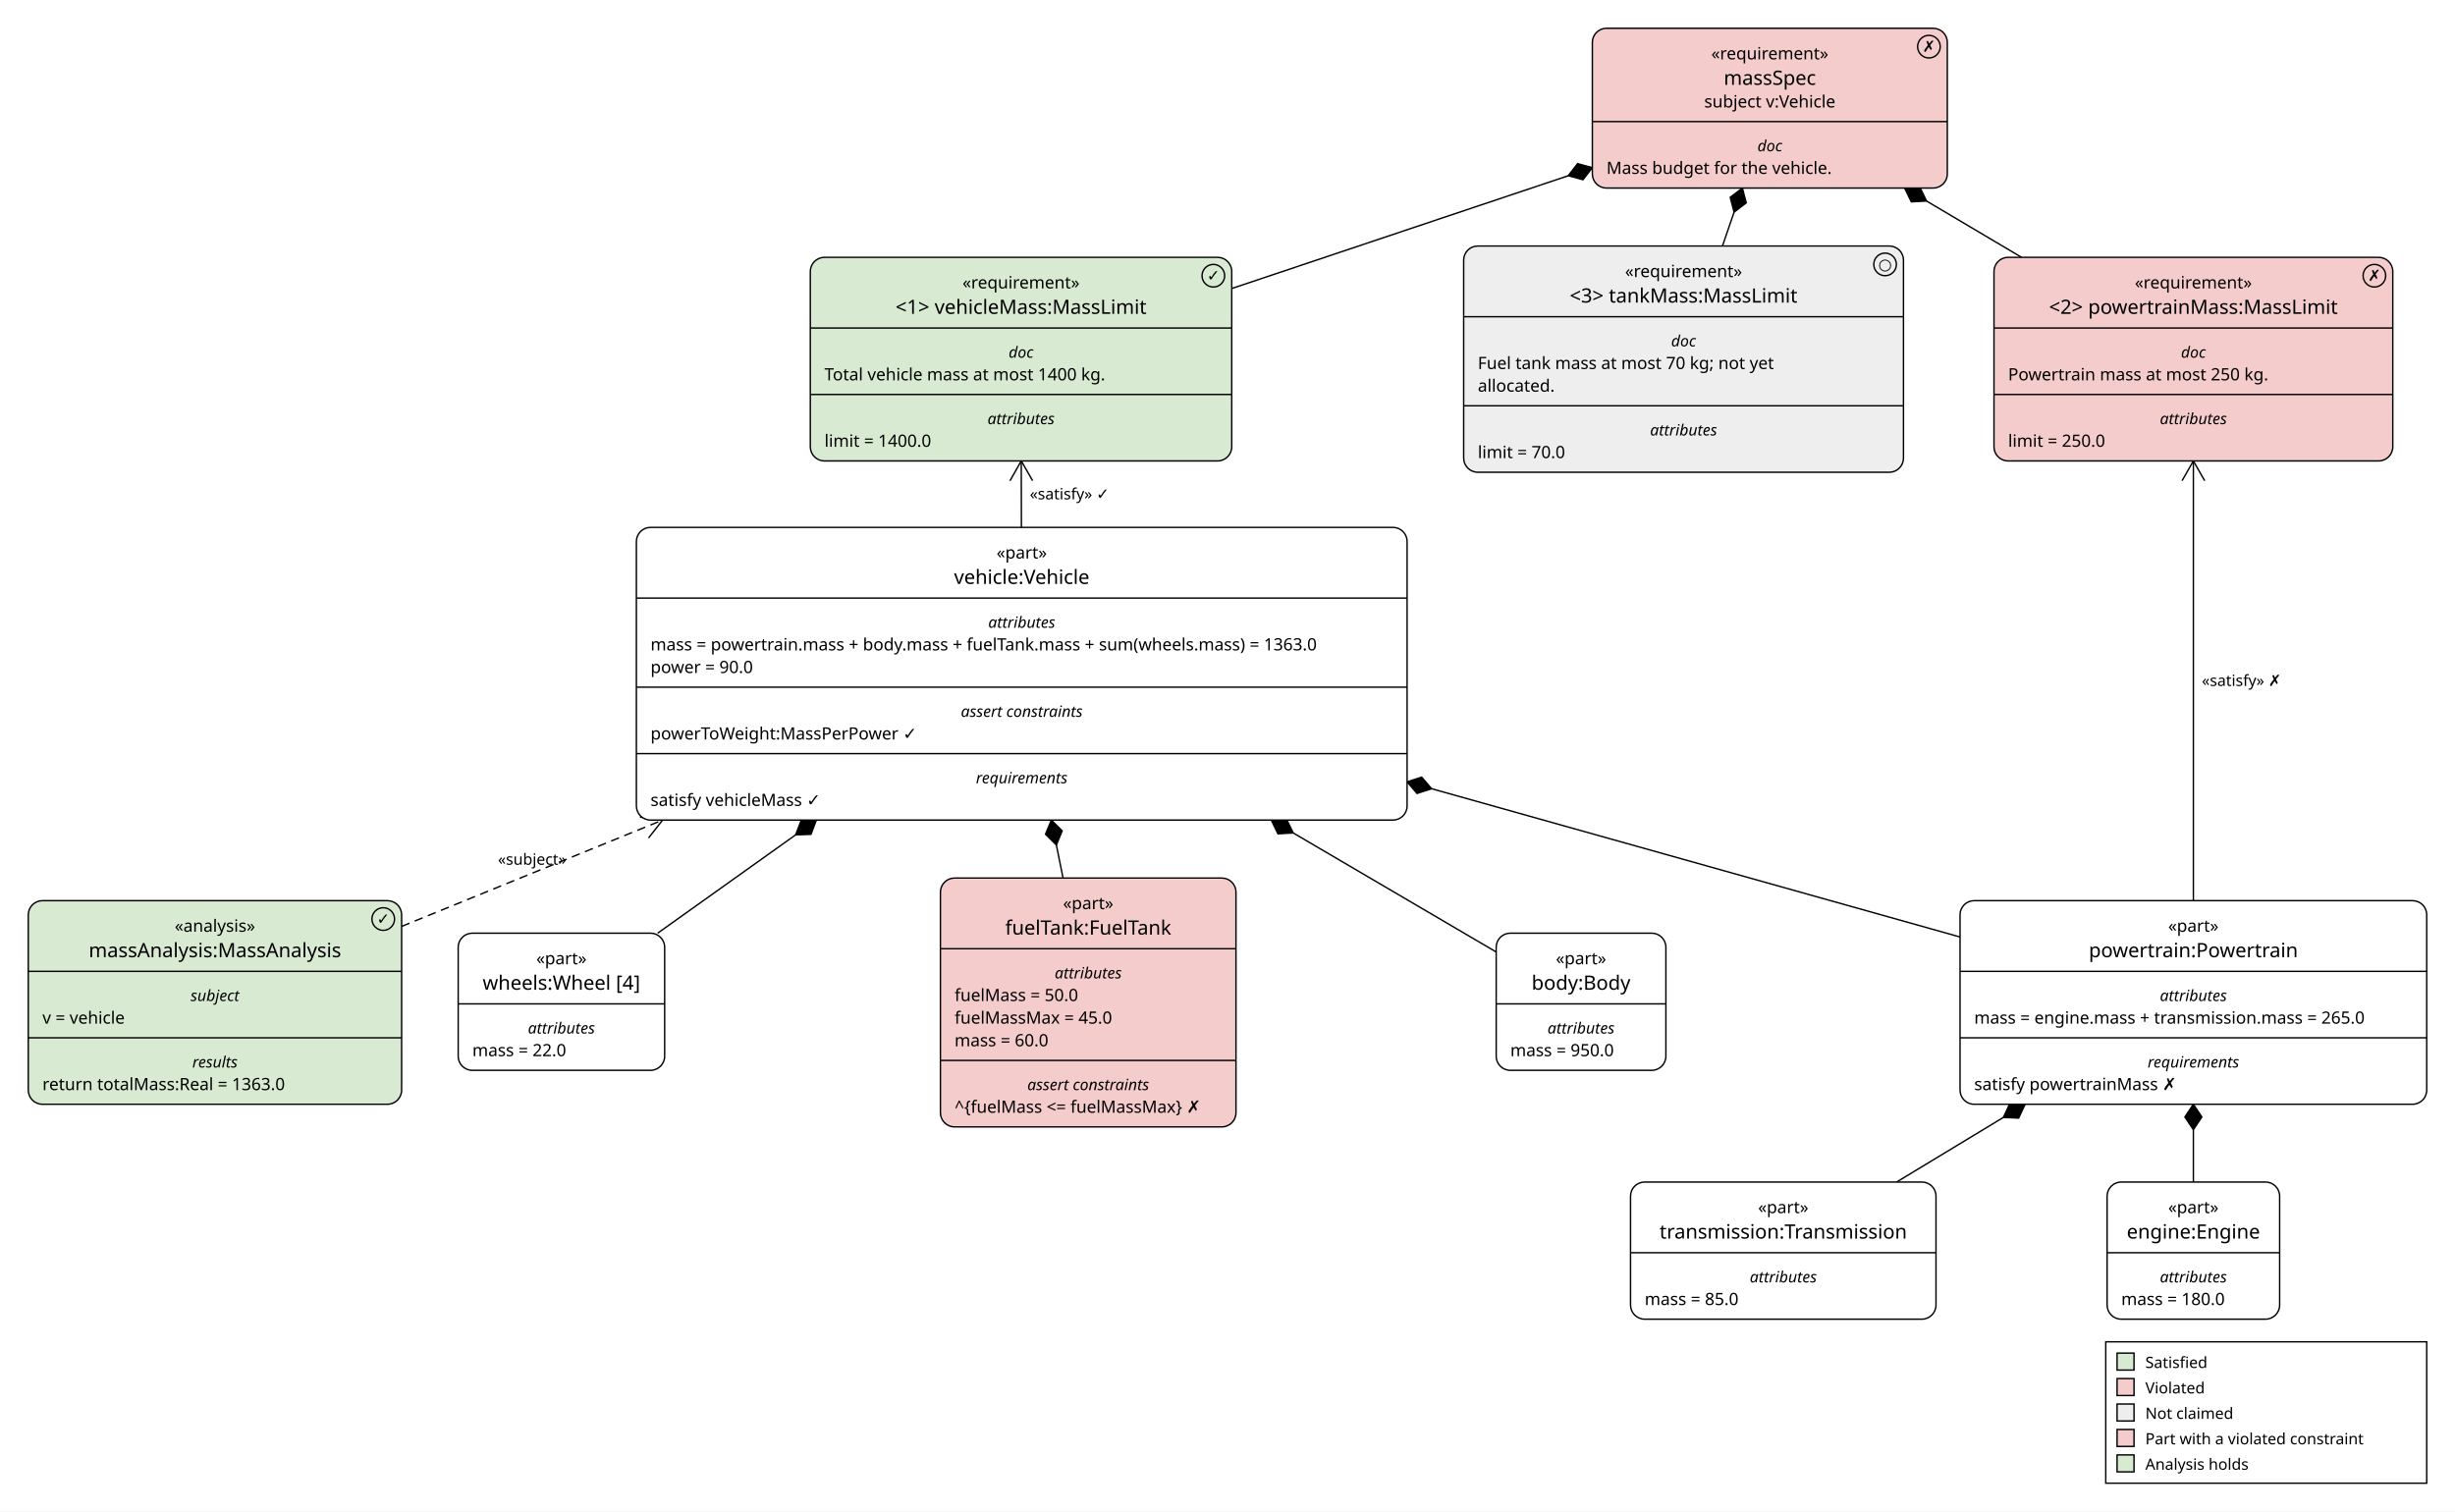
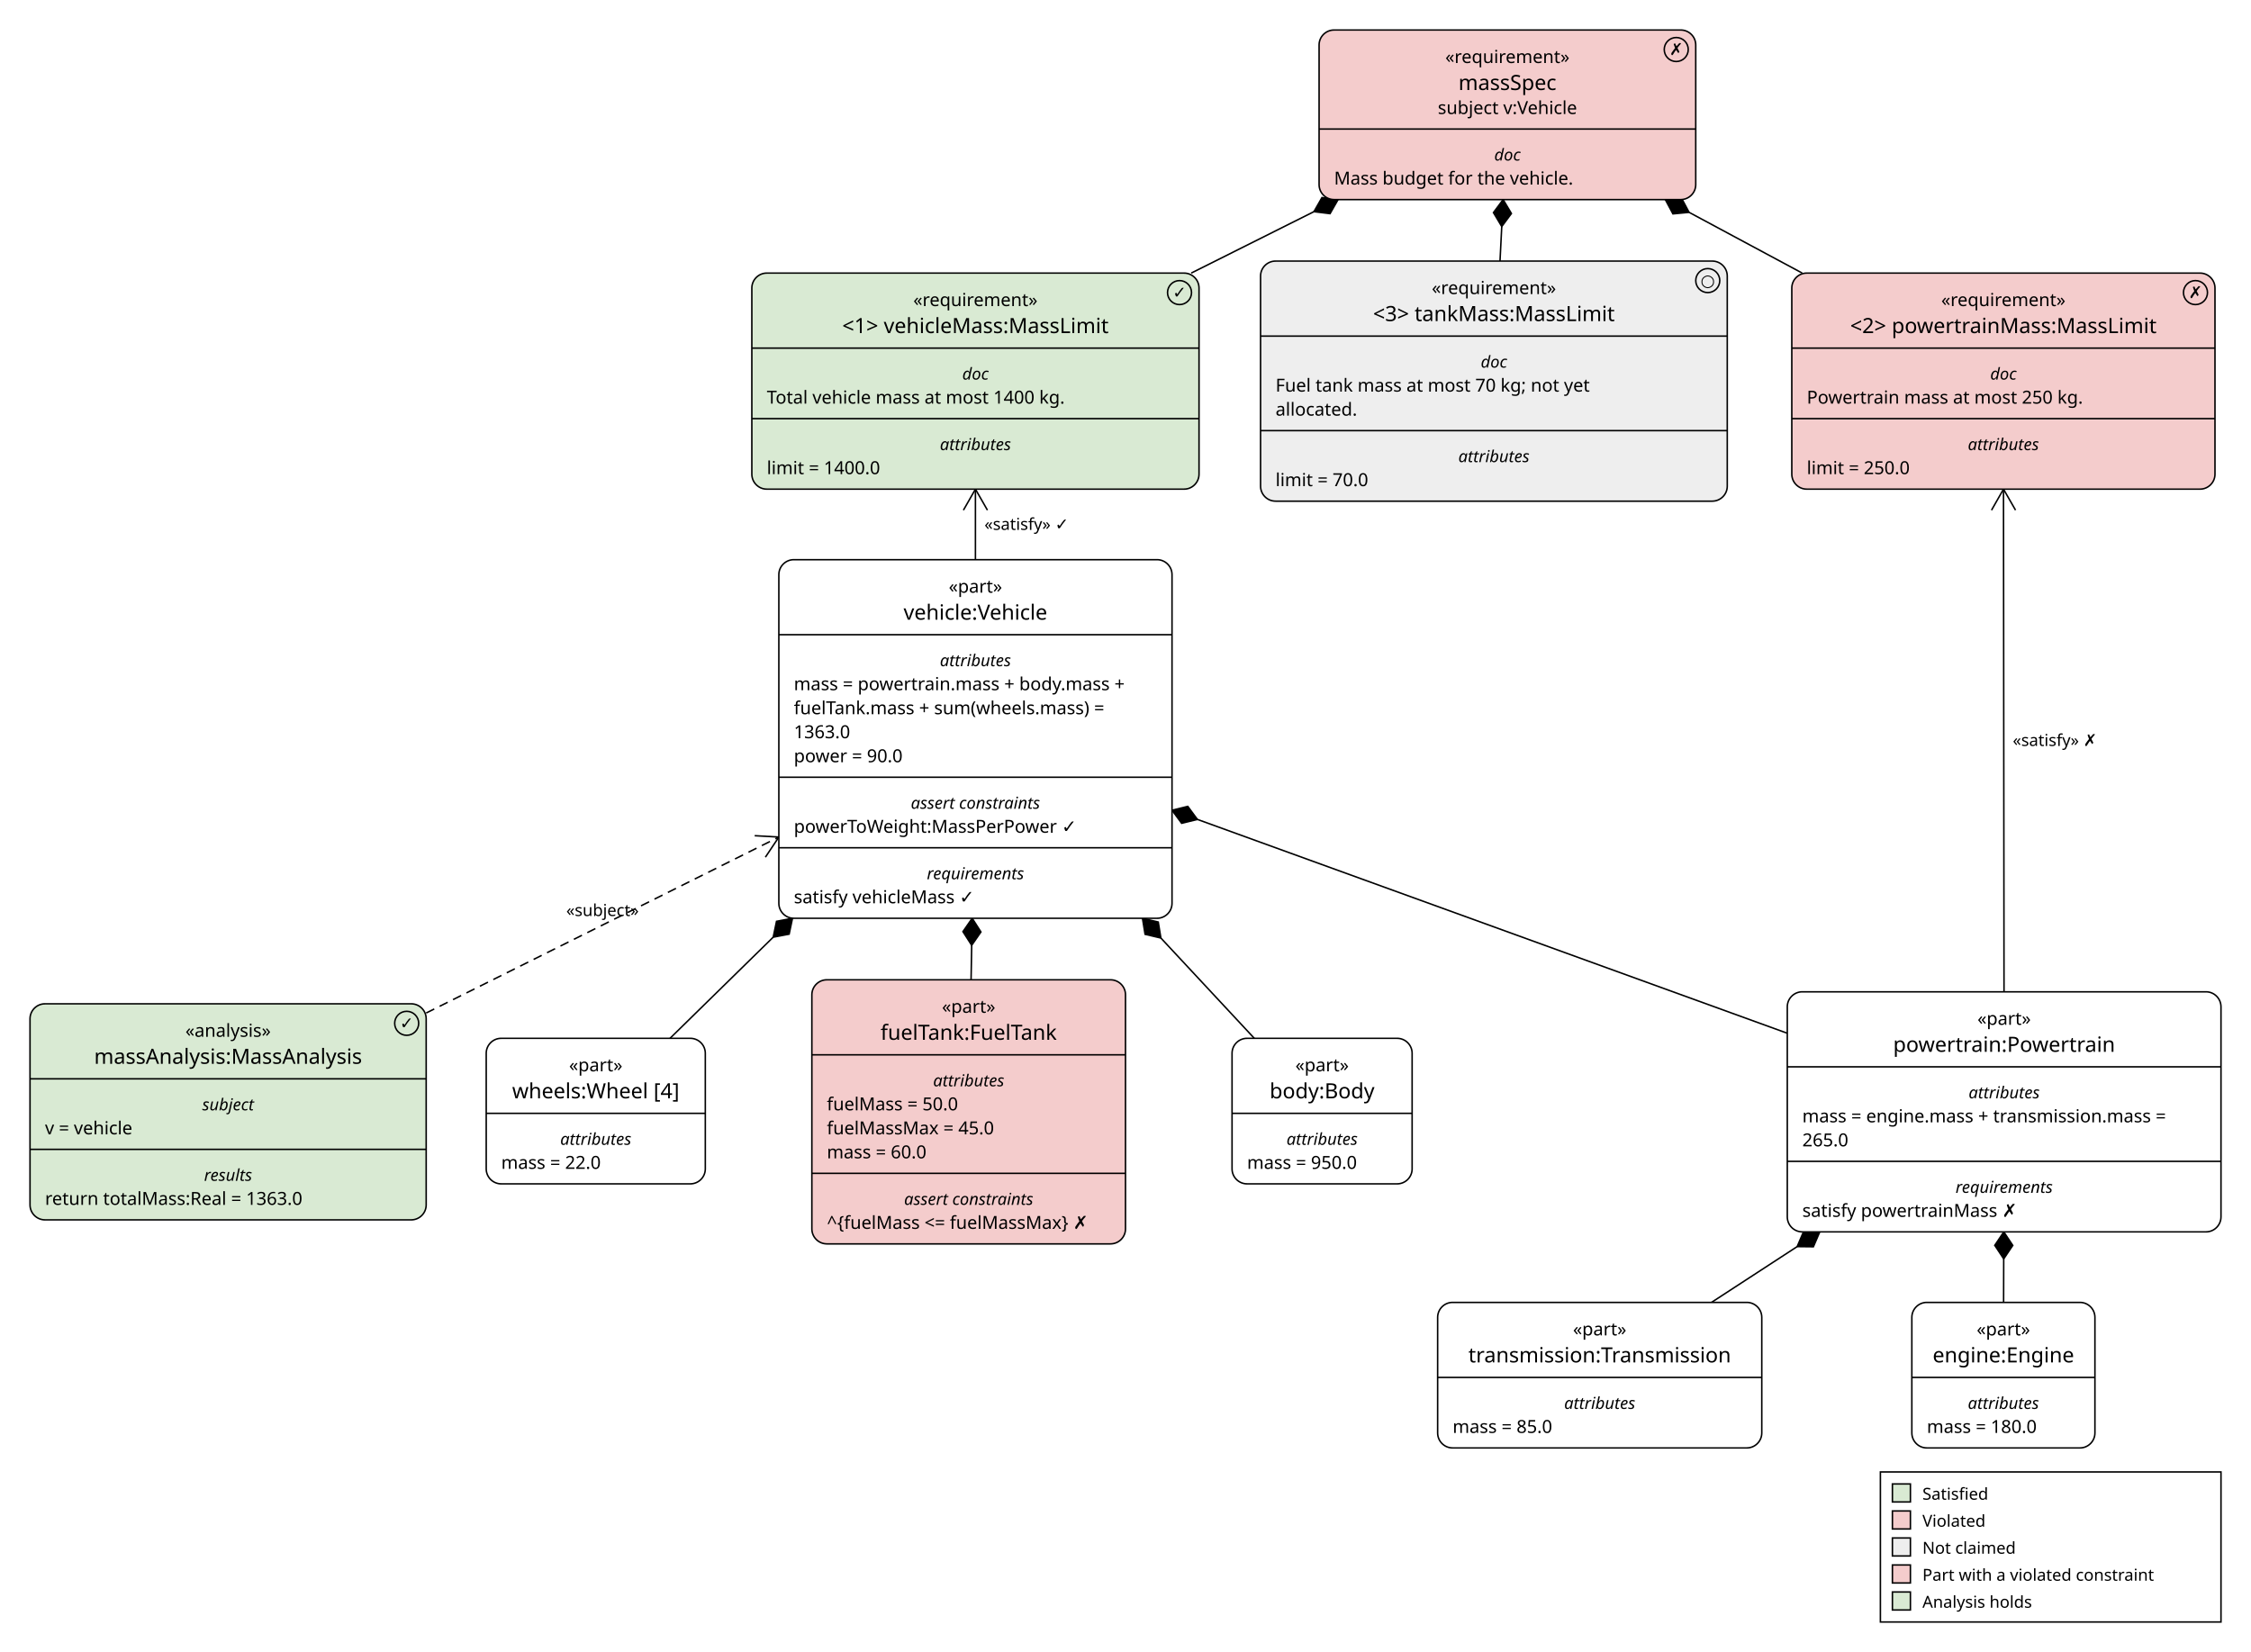
- <svg xmlns="http://www.w3.org/2000/svg" width="1736" height="1069" viewBox="0 0 1736 1069" font-family="sans-serif">
-   <rect x="0" y="0" width="1736" height="1069" fill="#ffffff" />
-   <polyline points="1362.32,142.18 1429.51,182" fill="none" stroke="#000000" />
-   <polygon points="1346.83,133 1351.52,142.75 1362.32,142.18 1357.64,132.43" fill="#000000" stroke="#000000" />
-   <polyline points="1226.23,150.02 1217.99,174" fill="none" stroke="#000000" />
-   <polygon points="1232.08,133 1223.48,139.56 1226.23,150.02 1234.83,143.46" fill="#000000" stroke="#000000" />
-   <polyline points="1108.93,124.29 871,204.05" fill="none" stroke="#000000" />
-   <polygon points="1126,118.57 1115.56,115.74 1108.93,124.29 1119.37,127.12" fill="#000000" stroke="#000000" />
-   <polyline points="914.47,589.11 1058,673.3" fill="none" stroke="#000000" />
-   <polygon points="898.94,580 903.67,589.73 914.47,589.11 909.74,579.38" fill="#000000" stroke="#000000" />
-   <polyline points="746.99,597.64 751.71,621" fill="none" stroke="#000000" />
-   <polygon points="743.42,580 739.32,590.01 746.99,597.64 751.09,587.63" fill="#000000" stroke="#000000" />
-   <polyline points="1012.33,557.83 1386,662.7" fill="none" stroke="#000000" />
-   <polygon points="995,552.97 1002.04,561.18 1012.33,557.83 1005.29,549.63" fill="#000000" stroke="#000000" />
-   <polyline points="1551,799 1551,836" fill="none" stroke="#000000" />
-   <polygon points="1551,781 1545,790 1551,799 1557,790" fill="#000000" stroke="#000000" />
-   <polyline points="1416.63,790.32 1341.14,836" fill="none" stroke="#000000" />
-   <polygon points="1432.03,781 1421.22,780.53 1416.63,790.32 1427.43,790.79" fill="#000000" stroke="#000000" />
-   <polyline points="562.63,590.45 465.05,660" fill="none" stroke="#000000" />
-   <polygon points="577.29,580 566.48,580.34 562.63,590.45 573.44,590.11" fill="#000000" stroke="#000000" />
-   <polyline points="284,655.21 468.54,580" fill="none" stroke="#000000" stroke-dasharray="6 4" />
-   <polyline points="458.59,592.69 468.54,580 452.55,577.88" fill="none" stroke="#000000" />
-   <text x="376.27" y="611.6" text-anchor="middle" font-size="11">«subject»</text>
-   <polyline points="722.27,373 722.16,326" fill="none" stroke="#000000" />
-   <polyline points="730.19,339.98 722.16,326 714.19,340.02" fill="none" stroke="#000000" />
-   <text x="728.21" y="353.17" text-anchor="start" font-size="11">«satisfy» ✓</text>
-   <polyline points="1551,637 1551,326" fill="none" stroke="#000000" />
-   <polyline points="1559,340 1551,326 1543,340" fill="none" stroke="#000000" />
-   <text x="1557" y="485.17" text-anchor="start" font-size="11">«satisfy» ✗</text>
-   <rect x="20" y="637" width="264" height="144" rx="10" fill="#d9ead3" stroke="#000000" />
-   <text x="152" y="659" text-anchor="middle" font-size="12">«analysis»</text>
-   <text x="152" y="677" text-anchor="middle" font-size="14">massAnalysis:MassAnalysis</text>
-   <rect x="263" y="642" width="16" height="16" rx="8" fill="none" stroke="#000000" />
-   <text x="271" y="653.67" text-anchor="middle" font-size="11">✓</text>
-   <polyline points="20,687 284,687" fill="none" stroke="#000000" />
-   <text x="152" y="708" text-anchor="middle" font-size="11" font-style="italic">subject</text>
-   <text x="30" y="724" text-anchor="start" font-size="12">v = vehicle</text>
-   <polyline points="20,734 284,734" fill="none" stroke="#000000" />
-   <text x="152" y="755" text-anchor="middle" font-size="11" font-style="italic">results</text>
-   <text x="30" y="771" text-anchor="start" font-size="12">return totalMass:Real = 1363.0</text>
-   <rect x="1126" y="20" width="251" height="113" rx="10" fill="#f4cccc" stroke="#000000" />
-   <text x="1251.5" y="42" text-anchor="middle" font-size="12">«requirement»</text>
-   <text x="1251.5" y="60" text-anchor="middle" font-size="14">massSpec</text>
-   <text x="1251.5" y="76" text-anchor="middle" font-size="12">subject v:Vehicle</text>
-   <rect x="1356" y="25" width="16" height="16" rx="8" fill="none" stroke="#000000" />
-   <text x="1364" y="36.67" text-anchor="middle" font-size="11">✗</text>
-   <polyline points="1126,86 1377,86" fill="none" stroke="#000000" />
-   <text x="1251.5" y="107" text-anchor="middle" font-size="11" font-style="italic">doc</text>
-   <text x="1136" y="123" text-anchor="start" font-size="12">Mass budget for the vehicle.</text>
-   <rect x="1410" y="182" width="282" height="144" rx="10" fill="#f4cccc" stroke="#000000" />
-   <text x="1551" y="204" text-anchor="middle" font-size="12">«requirement»</text>
-   <text x="1551" y="222" text-anchor="middle" font-size="14">&lt;2&gt; powertrainMass:MassLimit</text>
-   <rect x="1671" y="187" width="16" height="16" rx="8" fill="none" stroke="#000000" />
-   <text x="1679" y="198.67" text-anchor="middle" font-size="11">✗</text>
-   <polyline points="1410,232 1692,232" fill="none" stroke="#000000" />
-   <text x="1551" y="253" text-anchor="middle" font-size="11" font-style="italic">doc</text>
-   <text x="1420" y="269" text-anchor="start" font-size="12">Powertrain mass at most 250 kg.</text>
-   <polyline points="1410,279 1692,279" fill="none" stroke="#000000" />
-   <text x="1551" y="300" text-anchor="middle" font-size="11" font-style="italic">attributes</text>
-   <text x="1420" y="316" text-anchor="start" font-size="12">limit = 250.0</text>
-   <rect x="1035" y="174" width="311" height="160" rx="10" fill="#eeeeee" stroke="#000000" />
-   <text x="1190.5" y="196" text-anchor="middle" font-size="12">«requirement»</text>
-   <text x="1190.5" y="214" text-anchor="middle" font-size="14">&lt;3&gt; tankMass:MassLimit</text>
-   <rect x="1325" y="179" width="16" height="16" rx="8" fill="none" stroke="#000000" />
-   <text x="1333" y="190.67" text-anchor="middle" font-size="11">○</text>
-   <polyline points="1035,224 1346,224" fill="none" stroke="#000000" />
-   <text x="1190.5" y="245" text-anchor="middle" font-size="11" font-style="italic">doc</text>
-   <text x="1045" y="261" text-anchor="start" font-size="12">Fuel tank mass at most 70 kg; not yet</text>
-   <text x="1045" y="277" text-anchor="start" font-size="12">allocated.</text>
-   <polyline points="1035,287 1346,287" fill="none" stroke="#000000" />
-   <text x="1190.5" y="308" text-anchor="middle" font-size="11" font-style="italic">attributes</text>
-   <text x="1045" y="324" text-anchor="start" font-size="12">limit = 70.0</text>
-   <rect x="573" y="182" width="298" height="144" rx="10" fill="#d9ead3" stroke="#000000" />
-   <text x="722" y="204" text-anchor="middle" font-size="12">«requirement»</text>
-   <text x="722" y="222" text-anchor="middle" font-size="14">&lt;1&gt; vehicleMass:MassLimit</text>
-   <rect x="850" y="187" width="16" height="16" rx="8" fill="none" stroke="#000000" />
-   <text x="858" y="198.67" text-anchor="middle" font-size="11">✓</text>
-   <polyline points="573,232 871,232" fill="none" stroke="#000000" />
-   <text x="722" y="253" text-anchor="middle" font-size="11" font-style="italic">doc</text>
-   <text x="583" y="269" text-anchor="start" font-size="12">Total vehicle mass at most 1400 kg.</text>
-   <polyline points="573,279 871,279" fill="none" stroke="#000000" />
-   <text x="722" y="300" text-anchor="middle" font-size="11" font-style="italic">attributes</text>
-   <text x="583" y="316" text-anchor="start" font-size="12">limit = 1400.0</text>
-   <rect x="450" y="373" width="545" height="207" rx="10" fill="#ffffff" stroke="#000000" />
-   <text x="722.5" y="395" text-anchor="middle" font-size="12">«part»</text>
-   <text x="722.5" y="413" text-anchor="middle" font-size="14">vehicle:Vehicle</text>
-   <polyline points="450,423 995,423" fill="none" stroke="#000000" />
-   <text x="722.5" y="444" text-anchor="middle" font-size="11" font-style="italic">attributes</text>
-   <text x="460" y="460" text-anchor="start" font-size="12">mass = powertrain.mass + body.mass + fuelTank.mass + sum(wheels.mass) = 1363.0</text>
-   <text x="460" y="476" text-anchor="start" font-size="12">power = 90.0</text>
-   <polyline points="450,486 995,486" fill="none" stroke="#000000" />
-   <text x="722.5" y="507" text-anchor="middle" font-size="11" font-style="italic">assert constraints</text>
-   <text x="460" y="523" text-anchor="start" font-size="12">powerToWeight:MassPerPower ✓</text>
-   <polyline points="450,533 995,533" fill="none" stroke="#000000" />
-   <text x="722.5" y="554" text-anchor="middle" font-size="11" font-style="italic">requirements</text>
-   <text x="460" y="570" text-anchor="start" font-size="12">satisfy vehicleMass ✓</text>
-   <rect x="1058" y="660" width="120" height="97" rx="10" fill="#ffffff" stroke="#000000" />
-   <text x="1118" y="682" text-anchor="middle" font-size="12">«part»</text>
-   <text x="1118" y="700" text-anchor="middle" font-size="14">body:Body</text>
-   <polyline points="1058,710 1178,710" fill="none" stroke="#000000" />
-   <text x="1118" y="731" text-anchor="middle" font-size="11" font-style="italic">attributes</text>
-   <text x="1068" y="747" text-anchor="start" font-size="12">mass = 950.0</text>
-   <rect x="665" y="621" width="209" height="176" rx="10" fill="#f4cccc" stroke="#000000" />
-   <text x="769.5" y="643" text-anchor="middle" font-size="12">«part»</text>
-   <text x="769.5" y="661" text-anchor="middle" font-size="14">fuelTank:FuelTank</text>
-   <polyline points="665,671 874,671" fill="none" stroke="#000000" />
-   <text x="769.5" y="692" text-anchor="middle" font-size="11" font-style="italic">attributes</text>
-   <text x="675" y="708" text-anchor="start" font-size="12">fuelMass = 50.0</text>
-   <text x="675" y="724" text-anchor="start" font-size="12">fuelMassMax = 45.0</text>
-   <text x="675" y="740" text-anchor="start" font-size="12">mass = 60.0</text>
-   <polyline points="665,750 874,750" fill="none" stroke="#000000" />
-   <text x="769.5" y="771" text-anchor="middle" font-size="11" font-style="italic">assert constraints</text>
-   <text x="675" y="787" text-anchor="start" font-size="12">^{fuelMass &lt;= fuelMassMax} ✗</text>
-   <rect x="1386" y="637" width="330" height="144" rx="10" fill="#ffffff" stroke="#000000" />
-   <text x="1551" y="659" text-anchor="middle" font-size="12">«part»</text>
-   <text x="1551" y="677" text-anchor="middle" font-size="14">powertrain:Powertrain</text>
-   <polyline points="1386,687 1716,687" fill="none" stroke="#000000" />
-   <text x="1551" y="708" text-anchor="middle" font-size="11" font-style="italic">attributes</text>
-   <text x="1396" y="724" text-anchor="start" font-size="12">mass = engine.mass + transmission.mass = 265.0</text>
-   <polyline points="1386,734 1716,734" fill="none" stroke="#000000" />
-   <text x="1551" y="755" text-anchor="middle" font-size="11" font-style="italic">requirements</text>
-   <text x="1396" y="771" text-anchor="start" font-size="12">satisfy powertrainMass ✗</text>
-   <rect x="1490" y="836" width="122" height="97" rx="10" fill="#ffffff" stroke="#000000" />
-   <text x="1551" y="858" text-anchor="middle" font-size="12">«part»</text>
-   <text x="1551" y="876" text-anchor="middle" font-size="14">engine:Engine</text>
-   <polyline points="1490,886 1612,886" fill="none" stroke="#000000" />
-   <text x="1551" y="907" text-anchor="middle" font-size="11" font-style="italic">attributes</text>
-   <text x="1500" y="923" text-anchor="start" font-size="12">mass = 180.0</text>
-   <rect x="1153" y="836" width="216" height="97" rx="10" fill="#ffffff" stroke="#000000" />
-   <text x="1261" y="858" text-anchor="middle" font-size="12">«part»</text>
-   <text x="1261" y="876" text-anchor="middle" font-size="14">transmission:Transmission</text>
-   <polyline points="1153,886 1369,886" fill="none" stroke="#000000" />
-   <text x="1261" y="907" text-anchor="middle" font-size="11" font-style="italic">attributes</text>
-   <text x="1163" y="923" text-anchor="start" font-size="12">mass = 85.0</text>
-   <rect x="324" y="660" width="146" height="97" rx="10" fill="#ffffff" stroke="#000000" />
-   <text x="397" y="682" text-anchor="middle" font-size="12">«part»</text>
-   <text x="397" y="700" text-anchor="middle" font-size="14">wheels:Wheel [4]</text>
-   <polyline points="324,710 470,710" fill="none" stroke="#000000" />
-   <text x="397" y="731" text-anchor="middle" font-size="11" font-style="italic">attributes</text>
-   <text x="334" y="747" text-anchor="start" font-size="12">mass = 22.0</text>
-   <rect x="1489.04" y="949" width="226.96" height="100" fill="#ffffff" stroke="#000000" />
-   <rect x="1497.04" y="957" width="12" height="12" fill="#d9ead3" stroke="#000000" />
-   <text x="1517.04" y="967.5" text-anchor="start" font-size="11">Satisfied</text>
-   <rect x="1497.04" y="975" width="12" height="12" fill="#f4cccc" stroke="#000000" />
-   <text x="1517.04" y="985.5" text-anchor="start" font-size="11">Violated</text>
-   <rect x="1497.04" y="993" width="12" height="12" fill="#eeeeee" stroke="#000000" />
-   <text x="1517.04" y="1003.5" text-anchor="start" font-size="11">Not claimed</text>
-   <rect x="1497.04" y="1011" width="12" height="12" fill="#f4cccc" stroke="#000000" />
-   <text x="1517.04" y="1021.5" text-anchor="start" font-size="11">Part with a violated constraint</text>
-   <rect x="1497.04" y="1029" width="12" height="12" fill="#d9ead3" stroke="#000000" />
-   <text x="1517.04" y="1039.5" text-anchor="start" font-size="11">Analysis holds</text>
+ <svg xmlns="http://www.w3.org/2000/svg" width="1500" height="1101" viewBox="0 0 1500 1101" font-family="sans-serif">
+   <rect x="0" y="0" width="1500" height="1101" fill="#ffffff" />
+   <polyline points="1125.56,141.52 1200.94,182" fill="none" stroke="#000000" />
+   <polygon points="1109.7,133 1114.79,142.54 1125.56,141.52 1120.47,131.97" fill="#000000" stroke="#000000" />
+   <polyline points="1000.72,150.98 999.56,174" fill="none" stroke="#000000" />
+   <polygon points="1001.64,133 995.19,141.68 1000.72,150.98 1007.17,142.29" fill="#000000" stroke="#000000" />
+   <polyline points="875.56,141.06 793.8,182" fill="none" stroke="#000000" />
+   <polygon points="891.66,133 880.93,131.66 875.56,141.06 886.3,142.39" fill="#000000" stroke="#000000" />
+   <polyline points="773.58,625.17 835.82,692" fill="none" stroke="#000000" />
+   <polygon points="761.31,612 763.05,622.68 773.58,625.17 771.83,614.5" fill="#000000" stroke="#000000" />
+   <polyline points="647.51,630 647.09,653" fill="none" stroke="#000000" />
+   <polygon points="647.84,612 641.67,620.89 647.51,630 653.67,621.11" fill="#000000" stroke="#000000" />
+   <polyline points="797.92,546.12 1191,688.62" fill="none" stroke="#000000" />
+   <polygon points="781,539.99 787.42,548.7 797.92,546.12 791.51,537.42" fill="#000000" stroke="#000000" />
+   <polyline points="1335.22,839 1335.14,868" fill="none" stroke="#000000" />
+   <polygon points="1335.27,821 1329.25,829.98 1335.22,839 1341.25,830.02" fill="#000000" stroke="#000000" />
+   <polyline points="1197.57,830.82 1140.48,868" fill="none" stroke="#000000" />
+   <polygon points="1212.65,821 1201.83,820.88 1197.57,830.82 1208.38,830.94" fill="#000000" stroke="#000000" />
+   <polyline points="515.24,624.6 446.48,692" fill="none" stroke="#000000" />
+   <polygon points="528.09,612 517.46,614.02 515.24,624.6 525.86,622.58" fill="#000000" stroke="#000000" />
+   <polyline points="284,675.13 519,557.87" fill="none" stroke="#000000" stroke-dasharray="6 4" />
+   <polyline points="510.04,571.28 519,557.87 502.9,556.96" fill="none" stroke="#000000" />
+   <text x="401.5" y="610.5" text-anchor="middle" font-size="11">«subject»</text>
+   <polyline points="650,373 650,326" fill="none" stroke="#000000" />
+   <polyline points="658,340 650,326 642,340" fill="none" stroke="#000000" />
+   <text x="656" y="353.17" text-anchor="start" font-size="11">«satisfy» ✓</text>
+   <polyline points="1335.42,661 1335.07,326" fill="none" stroke="#000000" />
+   <polyline points="1343.09,339.99 1335.07,326 1327.09,340.01" fill="none" stroke="#000000" />
+   <text x="1341.25" y="497.17" text-anchor="start" font-size="11">«satisfy» ✗</text>
+   <rect x="20" y="669" width="264" height="144" rx="10" fill="#d9ead3" stroke="#000000" />
+   <text x="152" y="691" text-anchor="middle" font-size="12">«analysis»</text>
+   <text x="152" y="709" text-anchor="middle" font-size="14">massAnalysis:MassAnalysis</text>
+   <rect x="263" y="674" width="16" height="16" rx="8" fill="none" stroke="#000000" />
+   <text x="271" y="685.67" text-anchor="middle" font-size="11">✓</text>
+   <polyline points="20,719 284,719" fill="none" stroke="#000000" />
+   <text x="152" y="740" text-anchor="middle" font-size="11" font-style="italic">subject</text>
+   <text x="30" y="756" text-anchor="start" font-size="12">v = vehicle</text>
+   <polyline points="20,766 284,766" fill="none" stroke="#000000" />
+   <text x="152" y="787" text-anchor="middle" font-size="11" font-style="italic">results</text>
+   <text x="30" y="803" text-anchor="start" font-size="12">return totalMass:Real = 1363.0</text>
+   <rect x="879" y="20" width="251" height="113" rx="10" fill="#f4cccc" stroke="#000000" />
+   <text x="1004.5" y="42" text-anchor="middle" font-size="12">«requirement»</text>
+   <text x="1004.5" y="60" text-anchor="middle" font-size="14">massSpec</text>
+   <text x="1004.5" y="76" text-anchor="middle" font-size="12">subject v:Vehicle</text>
+   <rect x="1109" y="25" width="16" height="16" rx="8" fill="none" stroke="#000000" />
+   <text x="1117" y="36.67" text-anchor="middle" font-size="11">✗</text>
+   <polyline points="879,86 1130,86" fill="none" stroke="#000000" />
+   <text x="1004.5" y="107" text-anchor="middle" font-size="11" font-style="italic">doc</text>
+   <text x="889" y="123" text-anchor="start" font-size="12">Mass budget for the vehicle.</text>
+   <rect x="1194" y="182" width="282" height="144" rx="10" fill="#f4cccc" stroke="#000000" />
+   <text x="1335" y="204" text-anchor="middle" font-size="12">«requirement»</text>
+   <text x="1335" y="222" text-anchor="middle" font-size="14">&lt;2&gt; powertrainMass:MassLimit</text>
+   <rect x="1455" y="187" width="16" height="16" rx="8" fill="none" stroke="#000000" />
+   <text x="1463" y="198.67" text-anchor="middle" font-size="11">✗</text>
+   <polyline points="1194,232 1476,232" fill="none" stroke="#000000" />
+   <text x="1335" y="253" text-anchor="middle" font-size="11" font-style="italic">doc</text>
+   <text x="1204" y="269" text-anchor="start" font-size="12">Powertrain mass at most 250 kg.</text>
+   <polyline points="1194,279 1476,279" fill="none" stroke="#000000" />
+   <text x="1335" y="300" text-anchor="middle" font-size="11" font-style="italic">attributes</text>
+   <text x="1204" y="316" text-anchor="start" font-size="12">limit = 250.0</text>
+   <rect x="840" y="174" width="311" height="160" rx="10" fill="#eeeeee" stroke="#000000" />
+   <text x="995.5" y="196" text-anchor="middle" font-size="12">«requirement»</text>
+   <text x="995.5" y="214" text-anchor="middle" font-size="14">&lt;3&gt; tankMass:MassLimit</text>
+   <rect x="1130" y="179" width="16" height="16" rx="8" fill="none" stroke="#000000" />
+   <text x="1138" y="190.67" text-anchor="middle" font-size="11">○</text>
+   <polyline points="840,224 1151,224" fill="none" stroke="#000000" />
+   <text x="995.5" y="245" text-anchor="middle" font-size="11" font-style="italic">doc</text>
+   <text x="850" y="261" text-anchor="start" font-size="12">Fuel tank mass at most 70 kg; not yet</text>
+   <text x="850" y="277" text-anchor="start" font-size="12">allocated.</text>
+   <polyline points="840,287 1151,287" fill="none" stroke="#000000" />
+   <text x="995.5" y="308" text-anchor="middle" font-size="11" font-style="italic">attributes</text>
+   <text x="850" y="324" text-anchor="start" font-size="12">limit = 70.0</text>
+   <rect x="501" y="182" width="298" height="144" rx="10" fill="#d9ead3" stroke="#000000" />
+   <text x="650" y="204" text-anchor="middle" font-size="12">«requirement»</text>
+   <text x="650" y="222" text-anchor="middle" font-size="14">&lt;1&gt; vehicleMass:MassLimit</text>
+   <rect x="778" y="187" width="16" height="16" rx="8" fill="none" stroke="#000000" />
+   <text x="786" y="198.67" text-anchor="middle" font-size="11">✓</text>
+   <polyline points="501,232 799,232" fill="none" stroke="#000000" />
+   <text x="650" y="253" text-anchor="middle" font-size="11" font-style="italic">doc</text>
+   <text x="511" y="269" text-anchor="start" font-size="12">Total vehicle mass at most 1400 kg.</text>
+   <polyline points="501,279 799,279" fill="none" stroke="#000000" />
+   <text x="650" y="300" text-anchor="middle" font-size="11" font-style="italic">attributes</text>
+   <text x="511" y="316" text-anchor="start" font-size="12">limit = 1400.0</text>
+   <rect x="519" y="373" width="262" height="239" rx="10" fill="#ffffff" stroke="#000000" />
+   <text x="650" y="395" text-anchor="middle" font-size="12">«part»</text>
+   <text x="650" y="413" text-anchor="middle" font-size="14">vehicle:Vehicle</text>
+   <polyline points="519,423 781,423" fill="none" stroke="#000000" />
+   <text x="650" y="444" text-anchor="middle" font-size="11" font-style="italic">attributes</text>
+   <text x="529" y="460" text-anchor="start" font-size="12">mass = powertrain.mass + body.mass +</text>
+   <text x="529" y="476" text-anchor="start" font-size="12">  fuelTank.mass + sum(wheels.mass) =</text>
+   <text x="529" y="492" text-anchor="start" font-size="12">  1363.0</text>
+   <text x="529" y="508" text-anchor="start" font-size="12">power = 90.0</text>
+   <polyline points="519,518 781,518" fill="none" stroke="#000000" />
+   <text x="650" y="539" text-anchor="middle" font-size="11" font-style="italic">assert constraints</text>
+   <text x="529" y="555" text-anchor="start" font-size="12">powerToWeight:MassPerPower ✓</text>
+   <polyline points="519,565 781,565" fill="none" stroke="#000000" />
+   <text x="650" y="586" text-anchor="middle" font-size="11" font-style="italic">requirements</text>
+   <text x="529" y="602" text-anchor="start" font-size="12">satisfy vehicleMass ✓</text>
+   <rect x="821" y="692" width="120" height="97" rx="10" fill="#ffffff" stroke="#000000" />
+   <text x="881" y="714" text-anchor="middle" font-size="12">«part»</text>
+   <text x="881" y="732" text-anchor="middle" font-size="14">body:Body</text>
+   <polyline points="821,742 941,742" fill="none" stroke="#000000" />
+   <text x="881" y="763" text-anchor="middle" font-size="11" font-style="italic">attributes</text>
+   <text x="831" y="779" text-anchor="start" font-size="12">mass = 950.0</text>
+   <rect x="541" y="653" width="209" height="176" rx="10" fill="#f4cccc" stroke="#000000" />
+   <text x="645.5" y="675" text-anchor="middle" font-size="12">«part»</text>
+   <text x="645.5" y="693" text-anchor="middle" font-size="14">fuelTank:FuelTank</text>
+   <polyline points="541,703 750,703" fill="none" stroke="#000000" />
+   <text x="645.5" y="724" text-anchor="middle" font-size="11" font-style="italic">attributes</text>
+   <text x="551" y="740" text-anchor="start" font-size="12">fuelMass = 50.0</text>
+   <text x="551" y="756" text-anchor="start" font-size="12">fuelMassMax = 45.0</text>
+   <text x="551" y="772" text-anchor="start" font-size="12">mass = 60.0</text>
+   <polyline points="541,782 750,782" fill="none" stroke="#000000" />
+   <text x="645.5" y="803" text-anchor="middle" font-size="11" font-style="italic">assert constraints</text>
+   <text x="551" y="819" text-anchor="start" font-size="12">^{fuelMass &lt;= fuelMassMax} ✗</text>
+   <rect x="1191" y="661" width="289" height="160" rx="10" fill="#ffffff" stroke="#000000" />
+   <text x="1335.5" y="683" text-anchor="middle" font-size="12">«part»</text>
+   <text x="1335.5" y="701" text-anchor="middle" font-size="14">powertrain:Powertrain</text>
+   <polyline points="1191,711 1480,711" fill="none" stroke="#000000" />
+   <text x="1335.5" y="732" text-anchor="middle" font-size="11" font-style="italic">attributes</text>
+   <text x="1201" y="748" text-anchor="start" font-size="12">mass = engine.mass + transmission.mass =</text>
+   <text x="1201" y="764" text-anchor="start" font-size="12">  265.0</text>
+   <polyline points="1191,774 1480,774" fill="none" stroke="#000000" />
+   <text x="1335.5" y="795" text-anchor="middle" font-size="11" font-style="italic">requirements</text>
+   <text x="1201" y="811" text-anchor="start" font-size="12">satisfy powertrainMass ✗</text>
+   <rect x="1274" y="868" width="122" height="97" rx="10" fill="#ffffff" stroke="#000000" />
+   <text x="1335" y="890" text-anchor="middle" font-size="12">«part»</text>
+   <text x="1335" y="908" text-anchor="middle" font-size="14">engine:Engine</text>
+   <polyline points="1274,918 1396,918" fill="none" stroke="#000000" />
+   <text x="1335" y="939" text-anchor="middle" font-size="11" font-style="italic">attributes</text>
+   <text x="1284" y="955" text-anchor="start" font-size="12">mass = 180.0</text>
+   <rect x="958" y="868" width="216" height="97" rx="10" fill="#ffffff" stroke="#000000" />
+   <text x="1066" y="890" text-anchor="middle" font-size="12">«part»</text>
+   <text x="1066" y="908" text-anchor="middle" font-size="14">transmission:Transmission</text>
+   <polyline points="958,918 1174,918" fill="none" stroke="#000000" />
+   <text x="1066" y="939" text-anchor="middle" font-size="11" font-style="italic">attributes</text>
+   <text x="968" y="955" text-anchor="start" font-size="12">mass = 85.0</text>
+   <rect x="324" y="692" width="146" height="97" rx="10" fill="#ffffff" stroke="#000000" />
+   <text x="397" y="714" text-anchor="middle" font-size="12">«part»</text>
+   <text x="397" y="732" text-anchor="middle" font-size="14">wheels:Wheel [4]</text>
+   <polyline points="324,742 470,742" fill="none" stroke="#000000" />
+   <text x="397" y="763" text-anchor="middle" font-size="11" font-style="italic">attributes</text>
+   <text x="334" y="779" text-anchor="start" font-size="12">mass = 22.0</text>
+   <rect x="1253.04" y="981" width="226.96" height="100" fill="#ffffff" stroke="#000000" />
+   <rect x="1261.04" y="989" width="12" height="12" fill="#d9ead3" stroke="#000000" />
+   <text x="1281.04" y="999.5" text-anchor="start" font-size="11">Satisfied</text>
+   <rect x="1261.04" y="1007" width="12" height="12" fill="#f4cccc" stroke="#000000" />
+   <text x="1281.04" y="1017.5" text-anchor="start" font-size="11">Violated</text>
+   <rect x="1261.04" y="1025" width="12" height="12" fill="#eeeeee" stroke="#000000" />
+   <text x="1281.04" y="1035.5" text-anchor="start" font-size="11">Not claimed</text>
+   <rect x="1261.04" y="1043" width="12" height="12" fill="#f4cccc" stroke="#000000" />
+   <text x="1281.04" y="1053.5" text-anchor="start" font-size="11">Part with a violated constraint</text>
+   <rect x="1261.04" y="1061" width="12" height="12" fill="#d9ead3" stroke="#000000" />
+   <text x="1281.04" y="1071.5" text-anchor="start" font-size="11">Analysis holds</text>
</svg>
